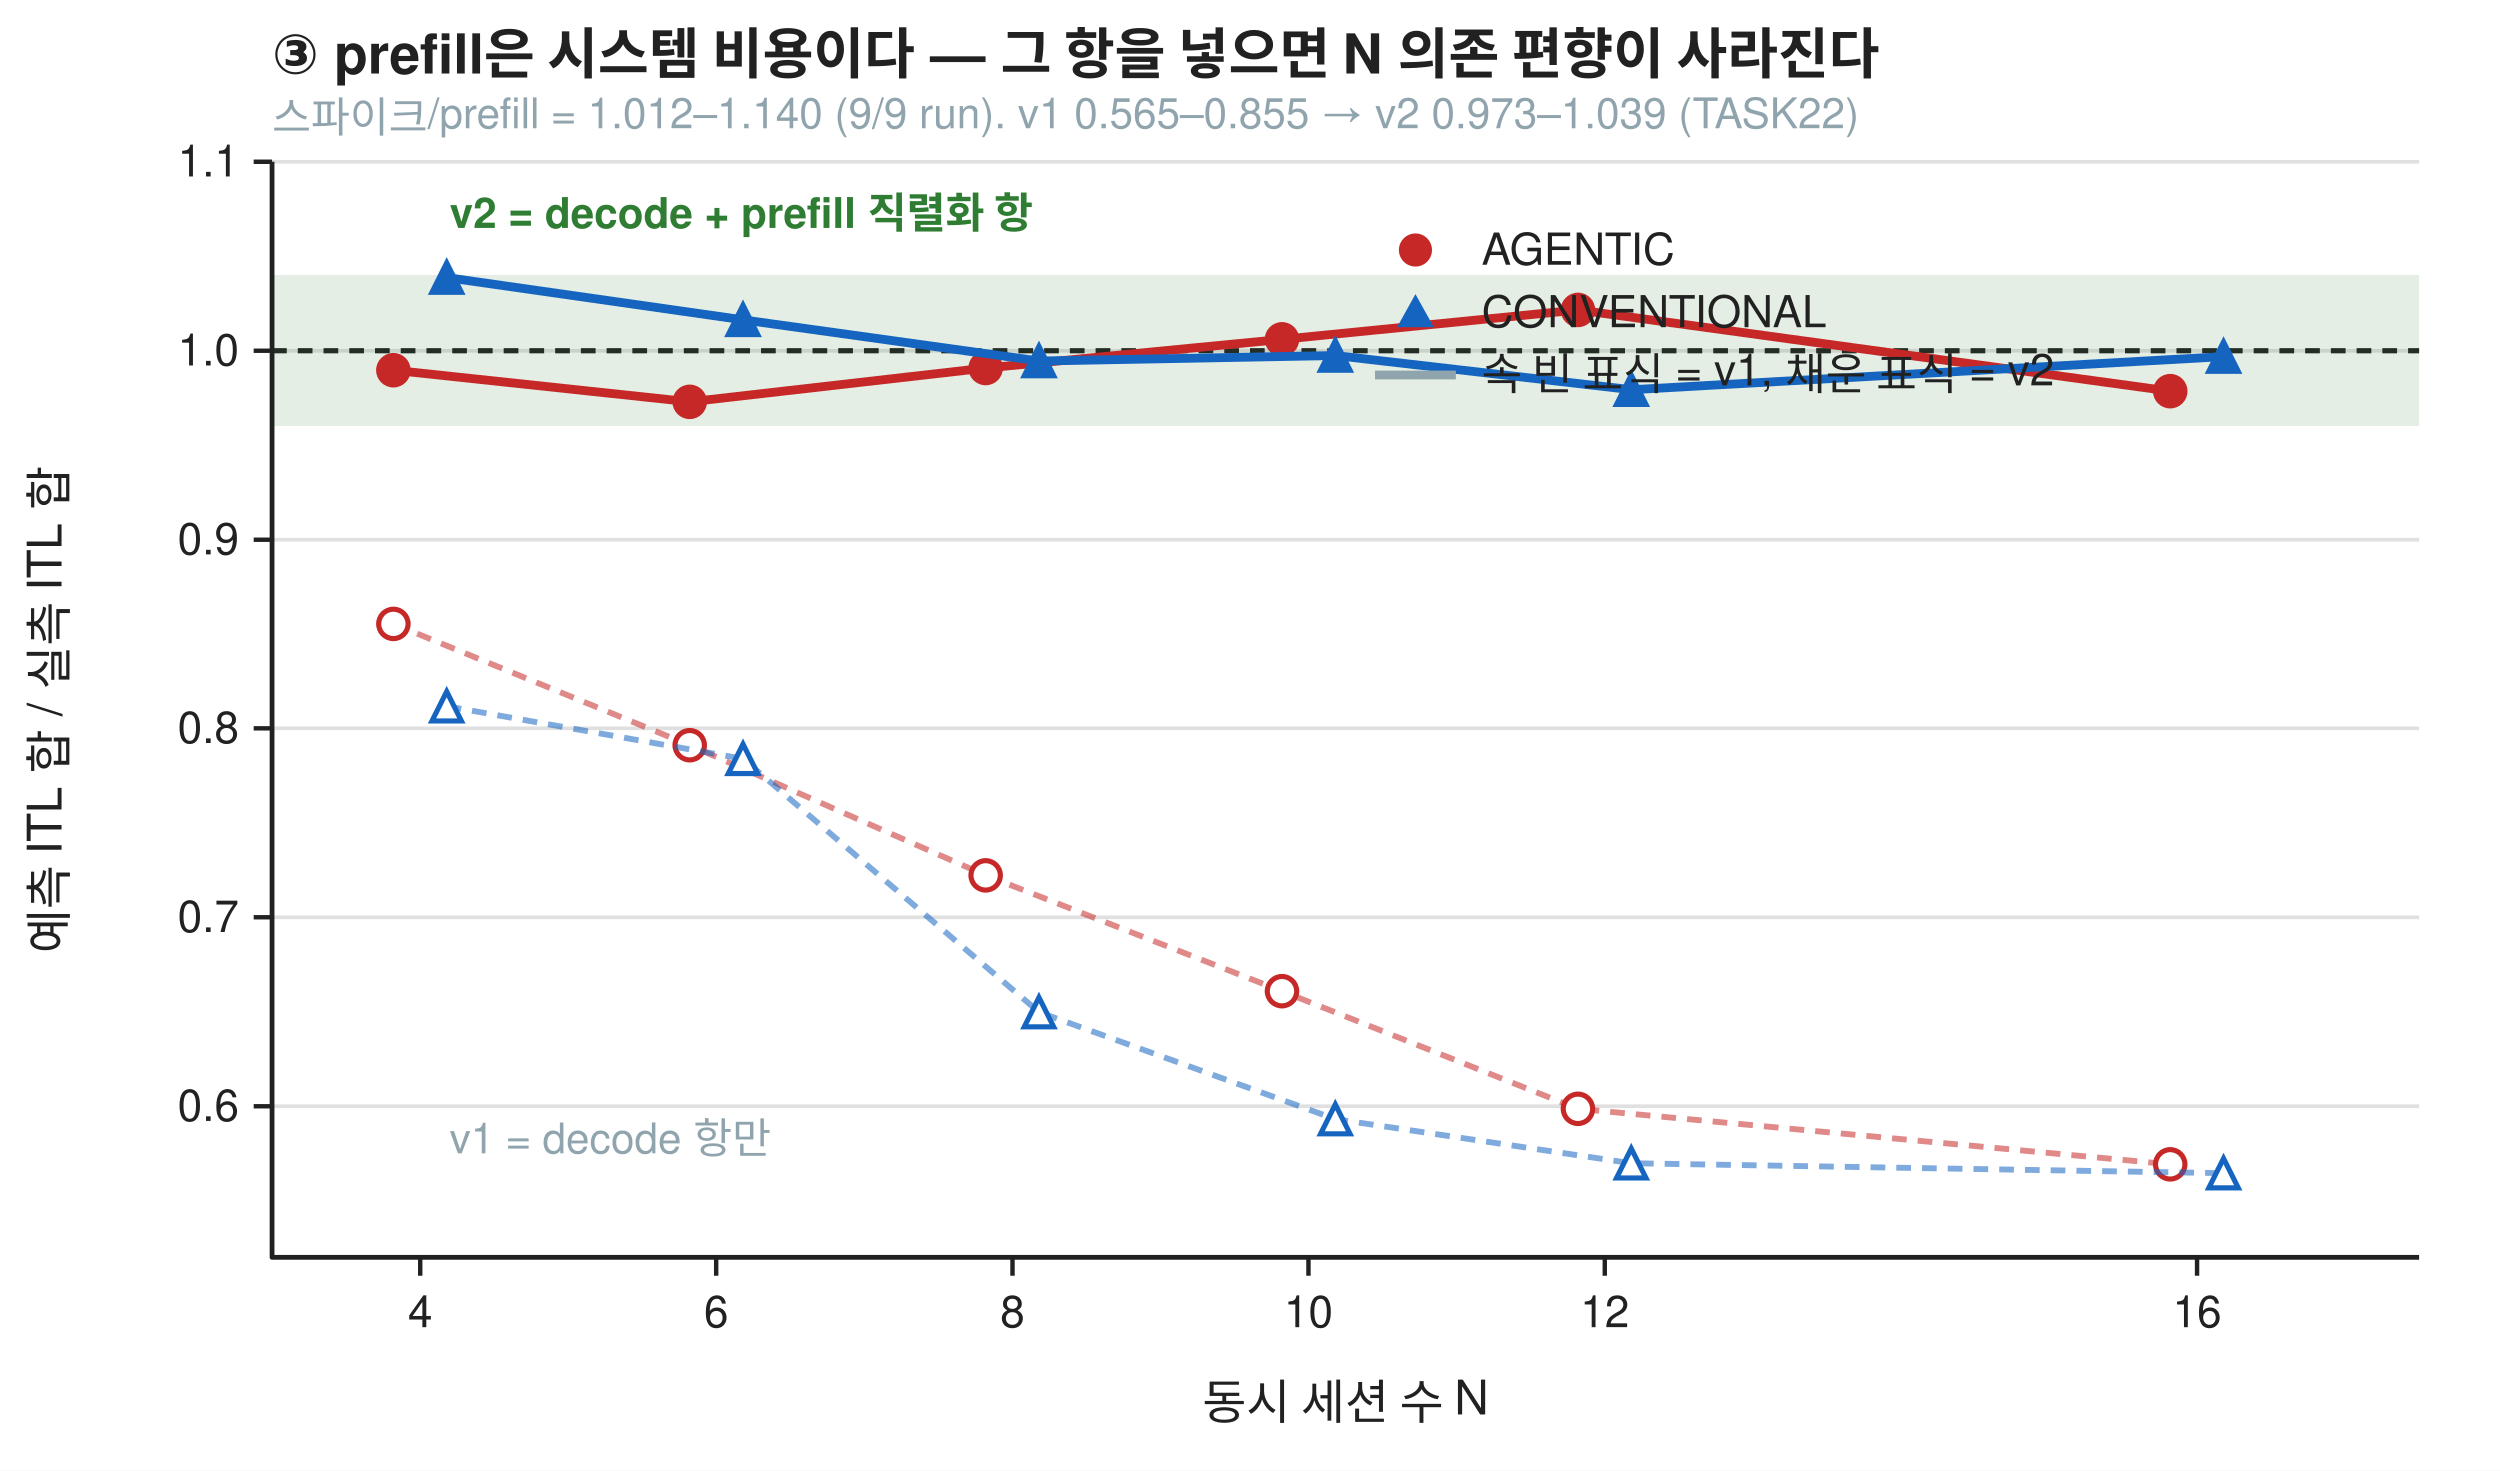
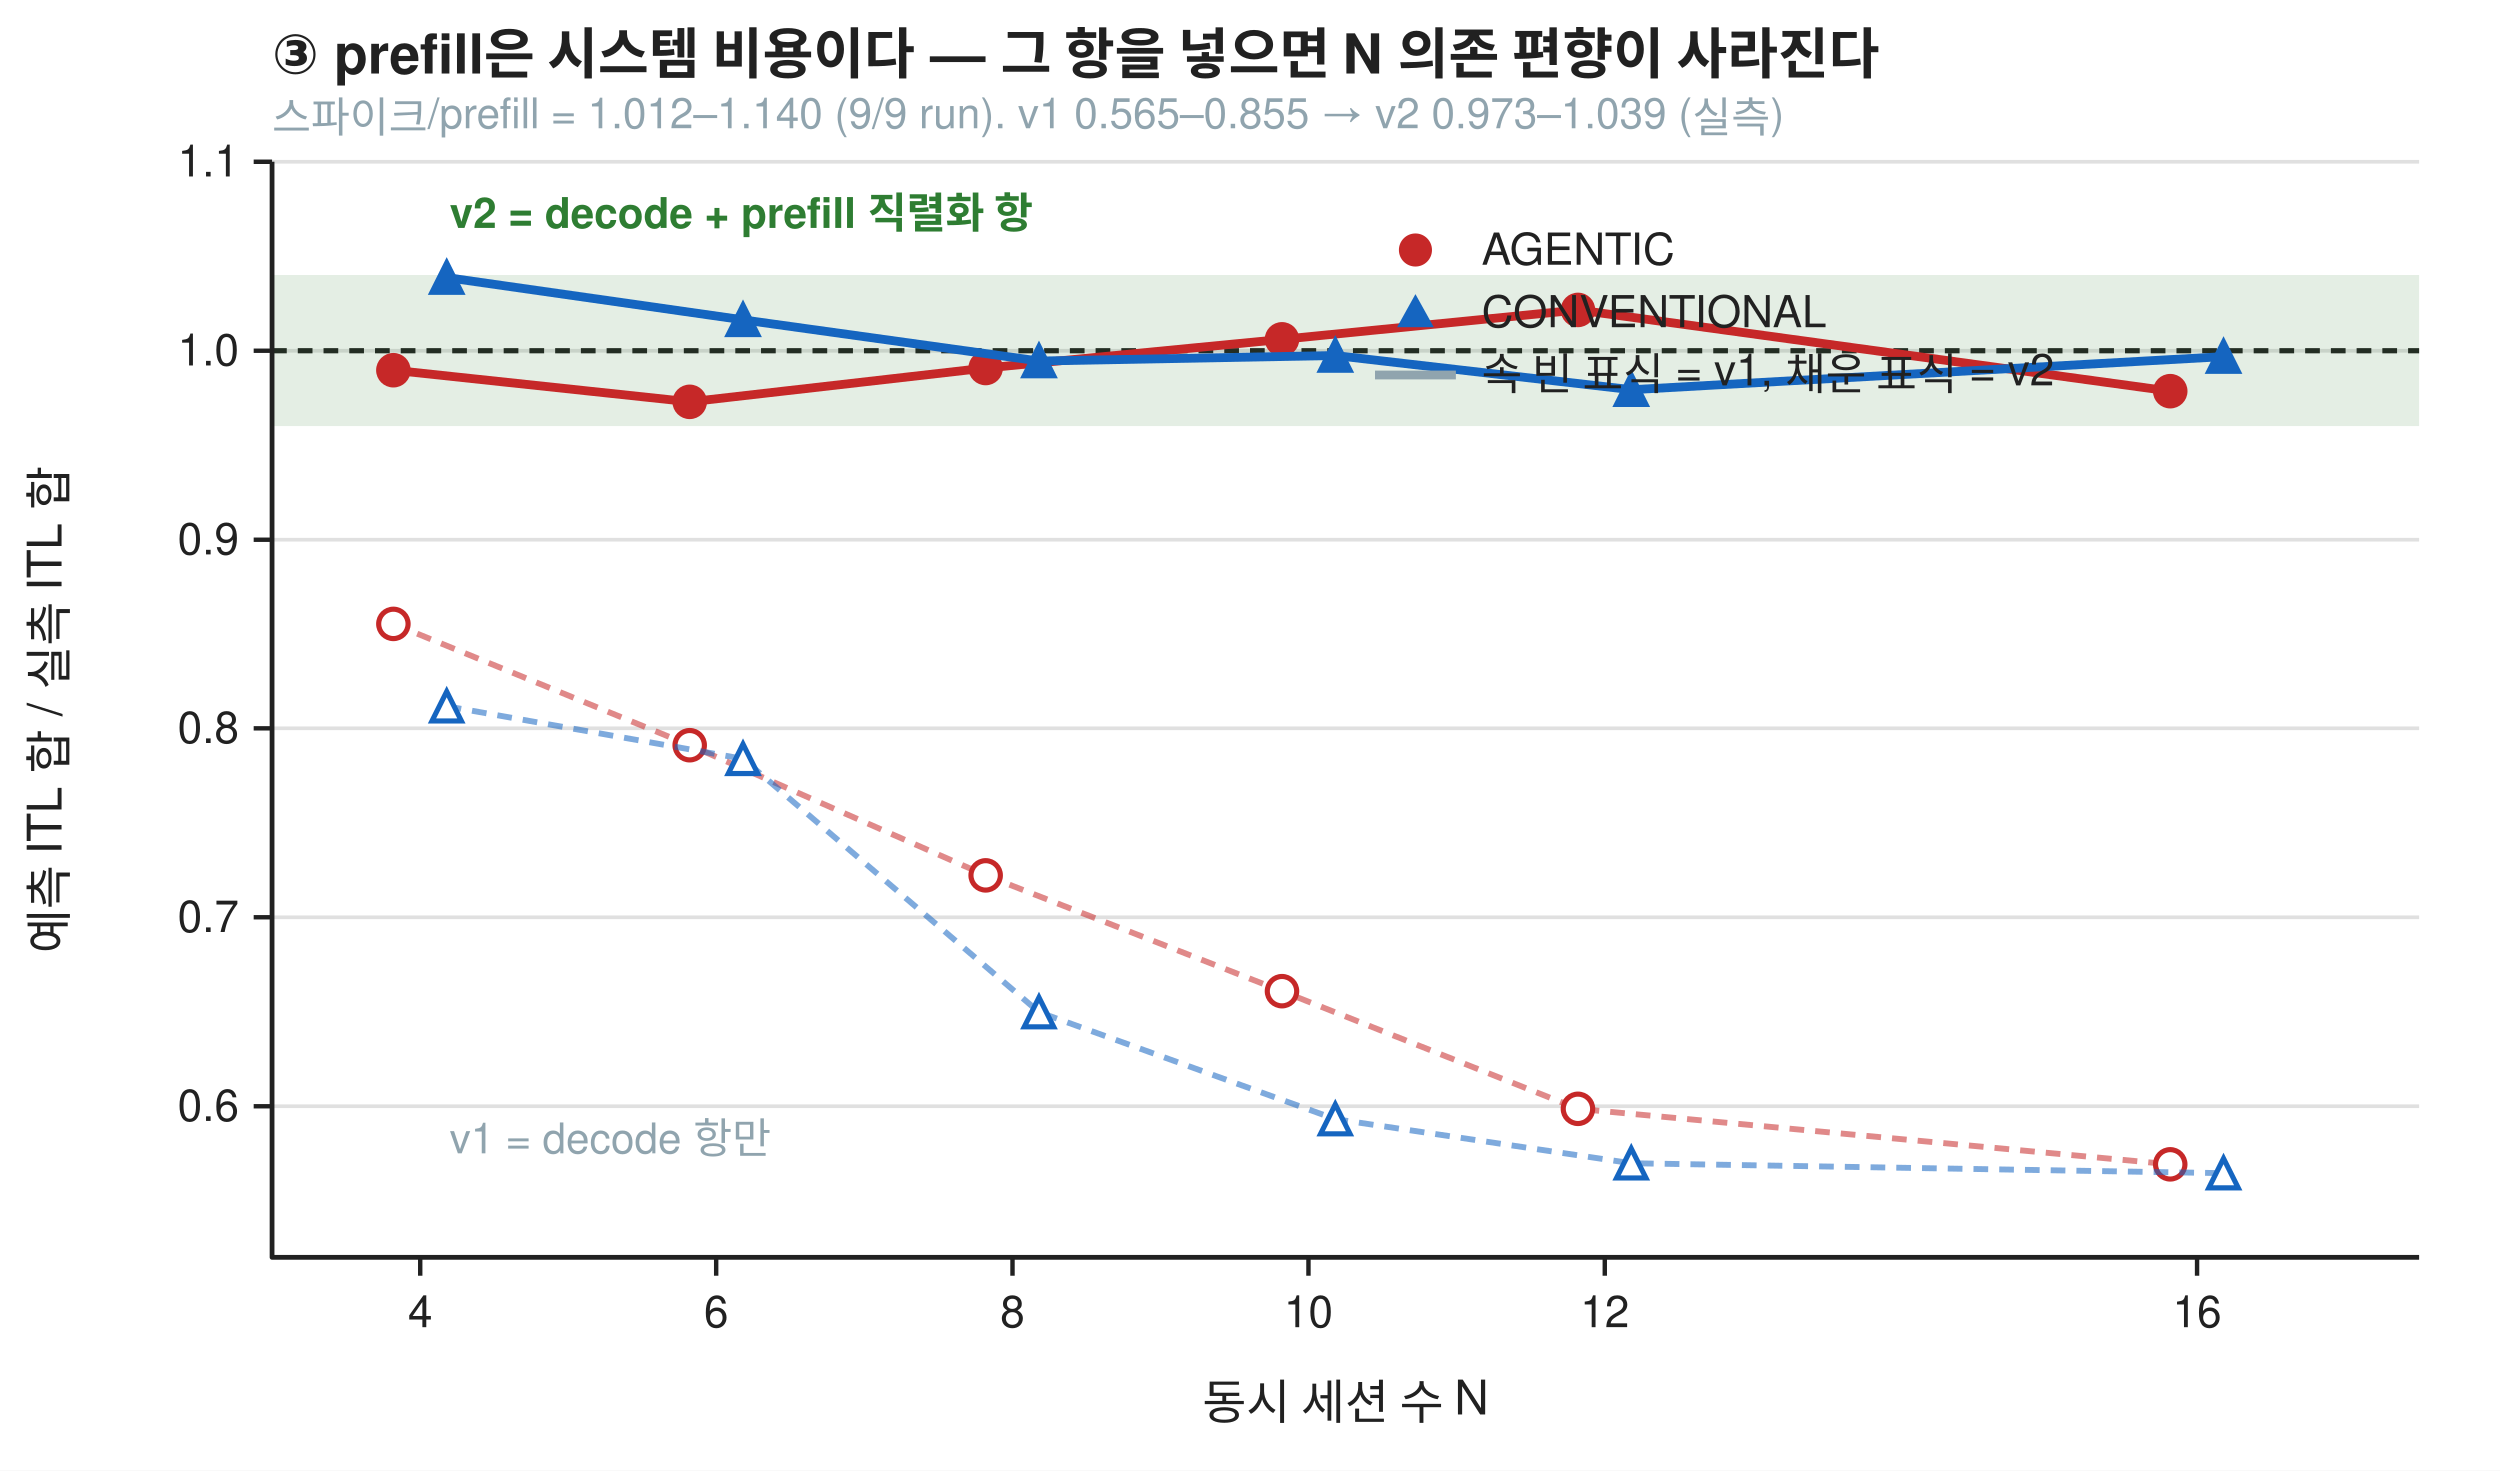
<svg xmlns="http://www.w3.org/2000/svg" width="680" height="400" viewBox="0 0 680 400">
  <rect width="680" height="400" fill="#ffffff" />
  <path d="M74.0,300.9 L658.0,300.9" fill="none" stroke="#e0e0e0" stroke-width="1" stroke-opacity="1.0" stroke-linejoin="round" />
  <path d="M74.0,249.5 L658.0,249.5" fill="none" stroke="#e0e0e0" stroke-width="1" stroke-opacity="1.0" stroke-linejoin="round" />
  <path d="M74.0,198.1 L658.0,198.1" fill="none" stroke="#e0e0e0" stroke-width="1" stroke-opacity="1.0" stroke-linejoin="round" />
  <path d="M74.0,146.8 L658.0,146.8" fill="none" stroke="#e0e0e0" stroke-width="1" stroke-opacity="1.0" stroke-linejoin="round" />
  <path d="M74.0,95.4 L658.0,95.4" fill="none" stroke="#e0e0e0" stroke-width="1" stroke-opacity="1.0" stroke-linejoin="round" />
  <path d="M74.0,44.0 L658.0,44.0" fill="none" stroke="#e0e0e0" stroke-width="1" stroke-opacity="1.0" stroke-linejoin="round" />
  <path d="M74.0,95.4 L658.0,95.4" fill="none" stroke="#212121" stroke-width="1.4" stroke-opacity="1.0" stroke-linejoin="round" stroke-dasharray="4 3" />
  <rect x="74.0" y="74.8" width="584.0" height="41.1" fill="#2e7d32" fill-opacity="0.13" />
  <path d="M107.0,169.7 L187.6,202.7 L268.1,238.1 L348.7,269.6 L429.2,301.6 L590.3,316.7" fill="none" stroke="#c62828" stroke-width="1.6" stroke-opacity="0.55" stroke-linejoin="round" stroke-dasharray="4 3" />
  <path d="M107.0,100.7 L187.6,109.3 L268.1,100.1 L348.7,92.3 L429.2,84.3 L590.3,106.4" fill="none" stroke="#c62828" stroke-width="2.4" stroke-opacity="1.0" stroke-linejoin="round" />
  <circle cx="107.0" cy="169.7" r="4" fill="#ffffff" stroke="#c62828" stroke-width="1.4" />
  <circle cx="187.6" cy="202.7" r="4" fill="#ffffff" stroke="#c62828" stroke-width="1.4" />
  <circle cx="268.1" cy="238.1" r="4" fill="#ffffff" stroke="#c62828" stroke-width="1.4" />
  <circle cx="348.7" cy="269.6" r="4" fill="#ffffff" stroke="#c62828" stroke-width="1.4" />
  <circle cx="429.2" cy="301.6" r="4" fill="#ffffff" stroke="#c62828" stroke-width="1.4" />
  <circle cx="590.3" cy="316.7" r="4" fill="#ffffff" stroke="#c62828" stroke-width="1.4" />
  <circle cx="107.0" cy="100.7" r="4" fill="#c62828" stroke="#c62828" stroke-width="1.4" />
  <circle cx="187.6" cy="109.3" r="4" fill="#c62828" stroke="#c62828" stroke-width="1.4" />
  <circle cx="268.1" cy="100.1" r="4" fill="#c62828" stroke="#c62828" stroke-width="1.4" />
  <circle cx="348.7" cy="92.3" r="4" fill="#c62828" stroke="#c62828" stroke-width="1.4" />
  <circle cx="429.2" cy="84.3" r="4" fill="#c62828" stroke="#c62828" stroke-width="1.4" />
  <circle cx="590.3" cy="106.4" r="4" fill="#c62828" stroke="#c62828" stroke-width="1.4" />
  <path d="M121.5,192.1 L202.1,206.4 L282.6,275.3 L363.2,304.4 L443.7,316.4 L604.8,319.1" fill="none" stroke="#1565c0" stroke-width="1.6" stroke-opacity="0.55" stroke-linejoin="round" stroke-dasharray="4 3" />
  <path d="M121.5,75.5 L202.1,87.0 L282.6,98.2 L363.2,96.7 L443.7,106.0 L604.8,97.0" fill="none" stroke="#1565c0" stroke-width="2.4" stroke-opacity="1.0" stroke-linejoin="round" />
  <polygon points="121.5,188.1 125.5,196.1 117.5,196.1" fill="#ffffff" fill-opacity="1.0" stroke="#1565c0" stroke-width="1.4" />
  <polygon points="202.1,202.4 206.1,210.4 198.1,210.4" fill="#ffffff" fill-opacity="1.0" stroke="#1565c0" stroke-width="1.4" />
  <polygon points="282.6,271.3 286.6,279.3 278.6,279.3" fill="#ffffff" fill-opacity="1.0" stroke="#1565c0" stroke-width="1.4" />
  <polygon points="363.2,300.4 367.2,308.4 359.2,308.4" fill="#ffffff" fill-opacity="1.0" stroke="#1565c0" stroke-width="1.4" />
  <polygon points="443.7,312.4 447.7,320.4 439.7,320.4" fill="#ffffff" fill-opacity="1.0" stroke="#1565c0" stroke-width="1.4" />
  <polygon points="604.8,315.1 608.8,323.1 600.8,323.1" fill="#ffffff" fill-opacity="1.0" stroke="#1565c0" stroke-width="1.4" />
  <polygon points="121.5,71.5 125.5,79.5 117.5,79.5" fill="#1565c0" fill-opacity="1.0" stroke="#1565c0" stroke-width="1.4" />
  <polygon points="202.1,83.0 206.1,91.0 198.1,91.0" fill="#1565c0" fill-opacity="1.0" stroke="#1565c0" stroke-width="1.4" />
  <polygon points="282.6,94.2 286.6,102.2 278.6,102.2" fill="#1565c0" fill-opacity="1.0" stroke="#1565c0" stroke-width="1.4" />
  <polygon points="363.2,92.7 367.2,100.7 359.2,100.7" fill="#1565c0" fill-opacity="1.0" stroke="#1565c0" stroke-width="1.4" />
  <polygon points="443.7,102.0 447.7,110.0 439.7,110.0" fill="#1565c0" fill-opacity="1.0" stroke="#1565c0" stroke-width="1.4" />
  <polygon points="604.8,93.0 608.8,101.0 600.8,101.0" fill="#1565c0" fill-opacity="1.0" stroke="#1565c0" stroke-width="1.4" />
  <text x="122.3" y="313.7" font-size="11.5" text-anchor="start" fill="#90a4ae" font-weight="normal" font-family="Helvetica,Arial,sans-serif">v1 = decode 항만</text>
  <text x="122.3" y="62.0" font-size="11.5" text-anchor="start" fill="#2e7d32" font-weight="bold" font-family="Helvetica,Arial,sans-serif">v2 = decode + prefill 직렬화 항</text>
  <path d="M74.0,44.0 L74.0,342.0 L658.0,342.0" fill="none" stroke="#212121" stroke-width="1.3" stroke-opacity="1.0" stroke-linejoin="round" />
  <path d="M114.3,342.0 L114.3,347.0" fill="none" stroke="#212121" stroke-width="1.2" stroke-opacity="1.0" stroke-linejoin="round" />
  <text x="114.3" y="361.0" font-size="12" text-anchor="middle" fill="#212121" font-weight="normal" font-family="Helvetica,Arial,sans-serif">4</text>
  <path d="M194.8,342.0 L194.8,347.0" fill="none" stroke="#212121" stroke-width="1.2" stroke-opacity="1.0" stroke-linejoin="round" />
  <text x="194.8" y="361.0" font-size="12" text-anchor="middle" fill="#212121" font-weight="normal" font-family="Helvetica,Arial,sans-serif">6</text>
  <path d="M275.4,342.0 L275.4,347.0" fill="none" stroke="#212121" stroke-width="1.2" stroke-opacity="1.0" stroke-linejoin="round" />
  <text x="275.4" y="361.0" font-size="12" text-anchor="middle" fill="#212121" font-weight="normal" font-family="Helvetica,Arial,sans-serif">8</text>
  <path d="M355.9,342.0 L355.9,347.0" fill="none" stroke="#212121" stroke-width="1.2" stroke-opacity="1.0" stroke-linejoin="round" />
  <text x="355.9" y="361.0" font-size="12" text-anchor="middle" fill="#212121" font-weight="normal" font-family="Helvetica,Arial,sans-serif">10</text>
  <path d="M436.5,342.0 L436.5,347.0" fill="none" stroke="#212121" stroke-width="1.2" stroke-opacity="1.0" stroke-linejoin="round" />
  <text x="436.5" y="361.0" font-size="12" text-anchor="middle" fill="#212121" font-weight="normal" font-family="Helvetica,Arial,sans-serif">12</text>
  <path d="M597.6,342.0 L597.6,347.0" fill="none" stroke="#212121" stroke-width="1.2" stroke-opacity="1.0" stroke-linejoin="round" />
  <text x="597.6" y="361.0" font-size="12" text-anchor="middle" fill="#212121" font-weight="normal" font-family="Helvetica,Arial,sans-serif">16</text>
  <path d="M69.0,300.9 L74.0,300.9" fill="none" stroke="#212121" stroke-width="1.2" stroke-opacity="1.0" stroke-linejoin="round" />
  <text x="65.0" y="304.9" font-size="12" text-anchor="end" fill="#212121" font-weight="normal" font-family="Helvetica,Arial,sans-serif">0.6</text>
  <path d="M69.0,249.5 L74.0,249.5" fill="none" stroke="#212121" stroke-width="1.2" stroke-opacity="1.0" stroke-linejoin="round" />
  <text x="65.0" y="253.5" font-size="12" text-anchor="end" fill="#212121" font-weight="normal" font-family="Helvetica,Arial,sans-serif">0.7</text>
  <path d="M69.0,198.1 L74.0,198.1" fill="none" stroke="#212121" stroke-width="1.2" stroke-opacity="1.0" stroke-linejoin="round" />
  <text x="65.0" y="202.1" font-size="12" text-anchor="end" fill="#212121" font-weight="normal" font-family="Helvetica,Arial,sans-serif">0.8</text>
  <path d="M69.0,146.8 L74.0,146.8" fill="none" stroke="#212121" stroke-width="1.2" stroke-opacity="1.0" stroke-linejoin="round" />
  <text x="65.0" y="150.8" font-size="12" text-anchor="end" fill="#212121" font-weight="normal" font-family="Helvetica,Arial,sans-serif">0.9</text>
  <path d="M69.0,95.4 L74.0,95.4" fill="none" stroke="#212121" stroke-width="1.2" stroke-opacity="1.0" stroke-linejoin="round" />
  <text x="65.0" y="99.4" font-size="12" text-anchor="end" fill="#212121" font-weight="normal" font-family="Helvetica,Arial,sans-serif">1.0</text>
  <path d="M69.0,44.0 L74.0,44.0" fill="none" stroke="#212121" stroke-width="1.2" stroke-opacity="1.0" stroke-linejoin="round" />
  <text x="65.0" y="48.0" font-size="12" text-anchor="end" fill="#212121" font-weight="normal" font-family="Helvetica,Arial,sans-serif">1.1</text>
  <text x="366.0" y="386.0" font-size="13" text-anchor="middle" fill="#212121" font-weight="normal" font-family="Helvetica,Arial,sans-serif">동시 세션 수 N</text>
  <text x="18.0" y="193.0" font-size="13" text-anchor="middle" fill="#212121" font-weight="normal" font-family="Helvetica,Arial,sans-serif" transform="rotate(-90 18.0 193.0)">예측 ITL 합 / 실측 ITL 합</text>
  <text x="74.0" y="20.0" font-size="15" text-anchor="start" fill="#212121" font-weight="bold" font-family="Helvetica,Arial,sans-serif">③ prefill은 시스템 비용이다 — 그 항을 넣으면 N 의존 편향이 사라진다</text>
-   <text x="74.0" y="36.0" font-size="11.5" text-anchor="start" fill="#90a4ae" font-weight="normal" font-family="Helvetica,Arial,sans-serif">스파이크/prefill = 1.012–1.140 (9/9 run). v1 0.565–0.855 → v2 0.973–1.039 (TASK22)</text>
+   <text x="74.0" y="36.0" font-size="11.5" text-anchor="start" fill="#90a4ae" font-weight="normal" font-family="Helvetica,Arial,sans-serif">스파이크/prefill = 1.012–1.140 (9/9 run). v1 0.565–0.855 → v2 0.973–1.039 (실측)</text>
  <circle cx="385.0" cy="68.0" r="4.5" fill="#c62828" stroke="#c62828" stroke-width="0" />
  <text x="403.0" y="72.0" font-size="12" text-anchor="start" fill="#212121" font-weight="normal" font-family="Helvetica,Arial,sans-serif">AGENTIC</text>
  <polygon points="385.0,80.0 390.0,89.0 380.0,89.0" fill="#1565c0" fill-opacity="1.0" stroke="#1565c0" stroke-width="0" />
  <text x="403.0" y="89.0" font-size="12" text-anchor="start" fill="#212121" font-weight="normal" font-family="Helvetica,Arial,sans-serif">CONVENTIONAL</text>
  <path d="M374.0,102.0 L396.0,102.0" fill="none" stroke="#90a4ae" stroke-width="2.4" stroke-opacity="1.0" stroke-linejoin="round" />
  <text x="403.0" y="106.0" font-size="12" text-anchor="start" fill="#212121" font-weight="normal" font-family="Helvetica,Arial,sans-serif">속 빈 표식 = v1, 채운 표식 = v2</text>
</svg>
